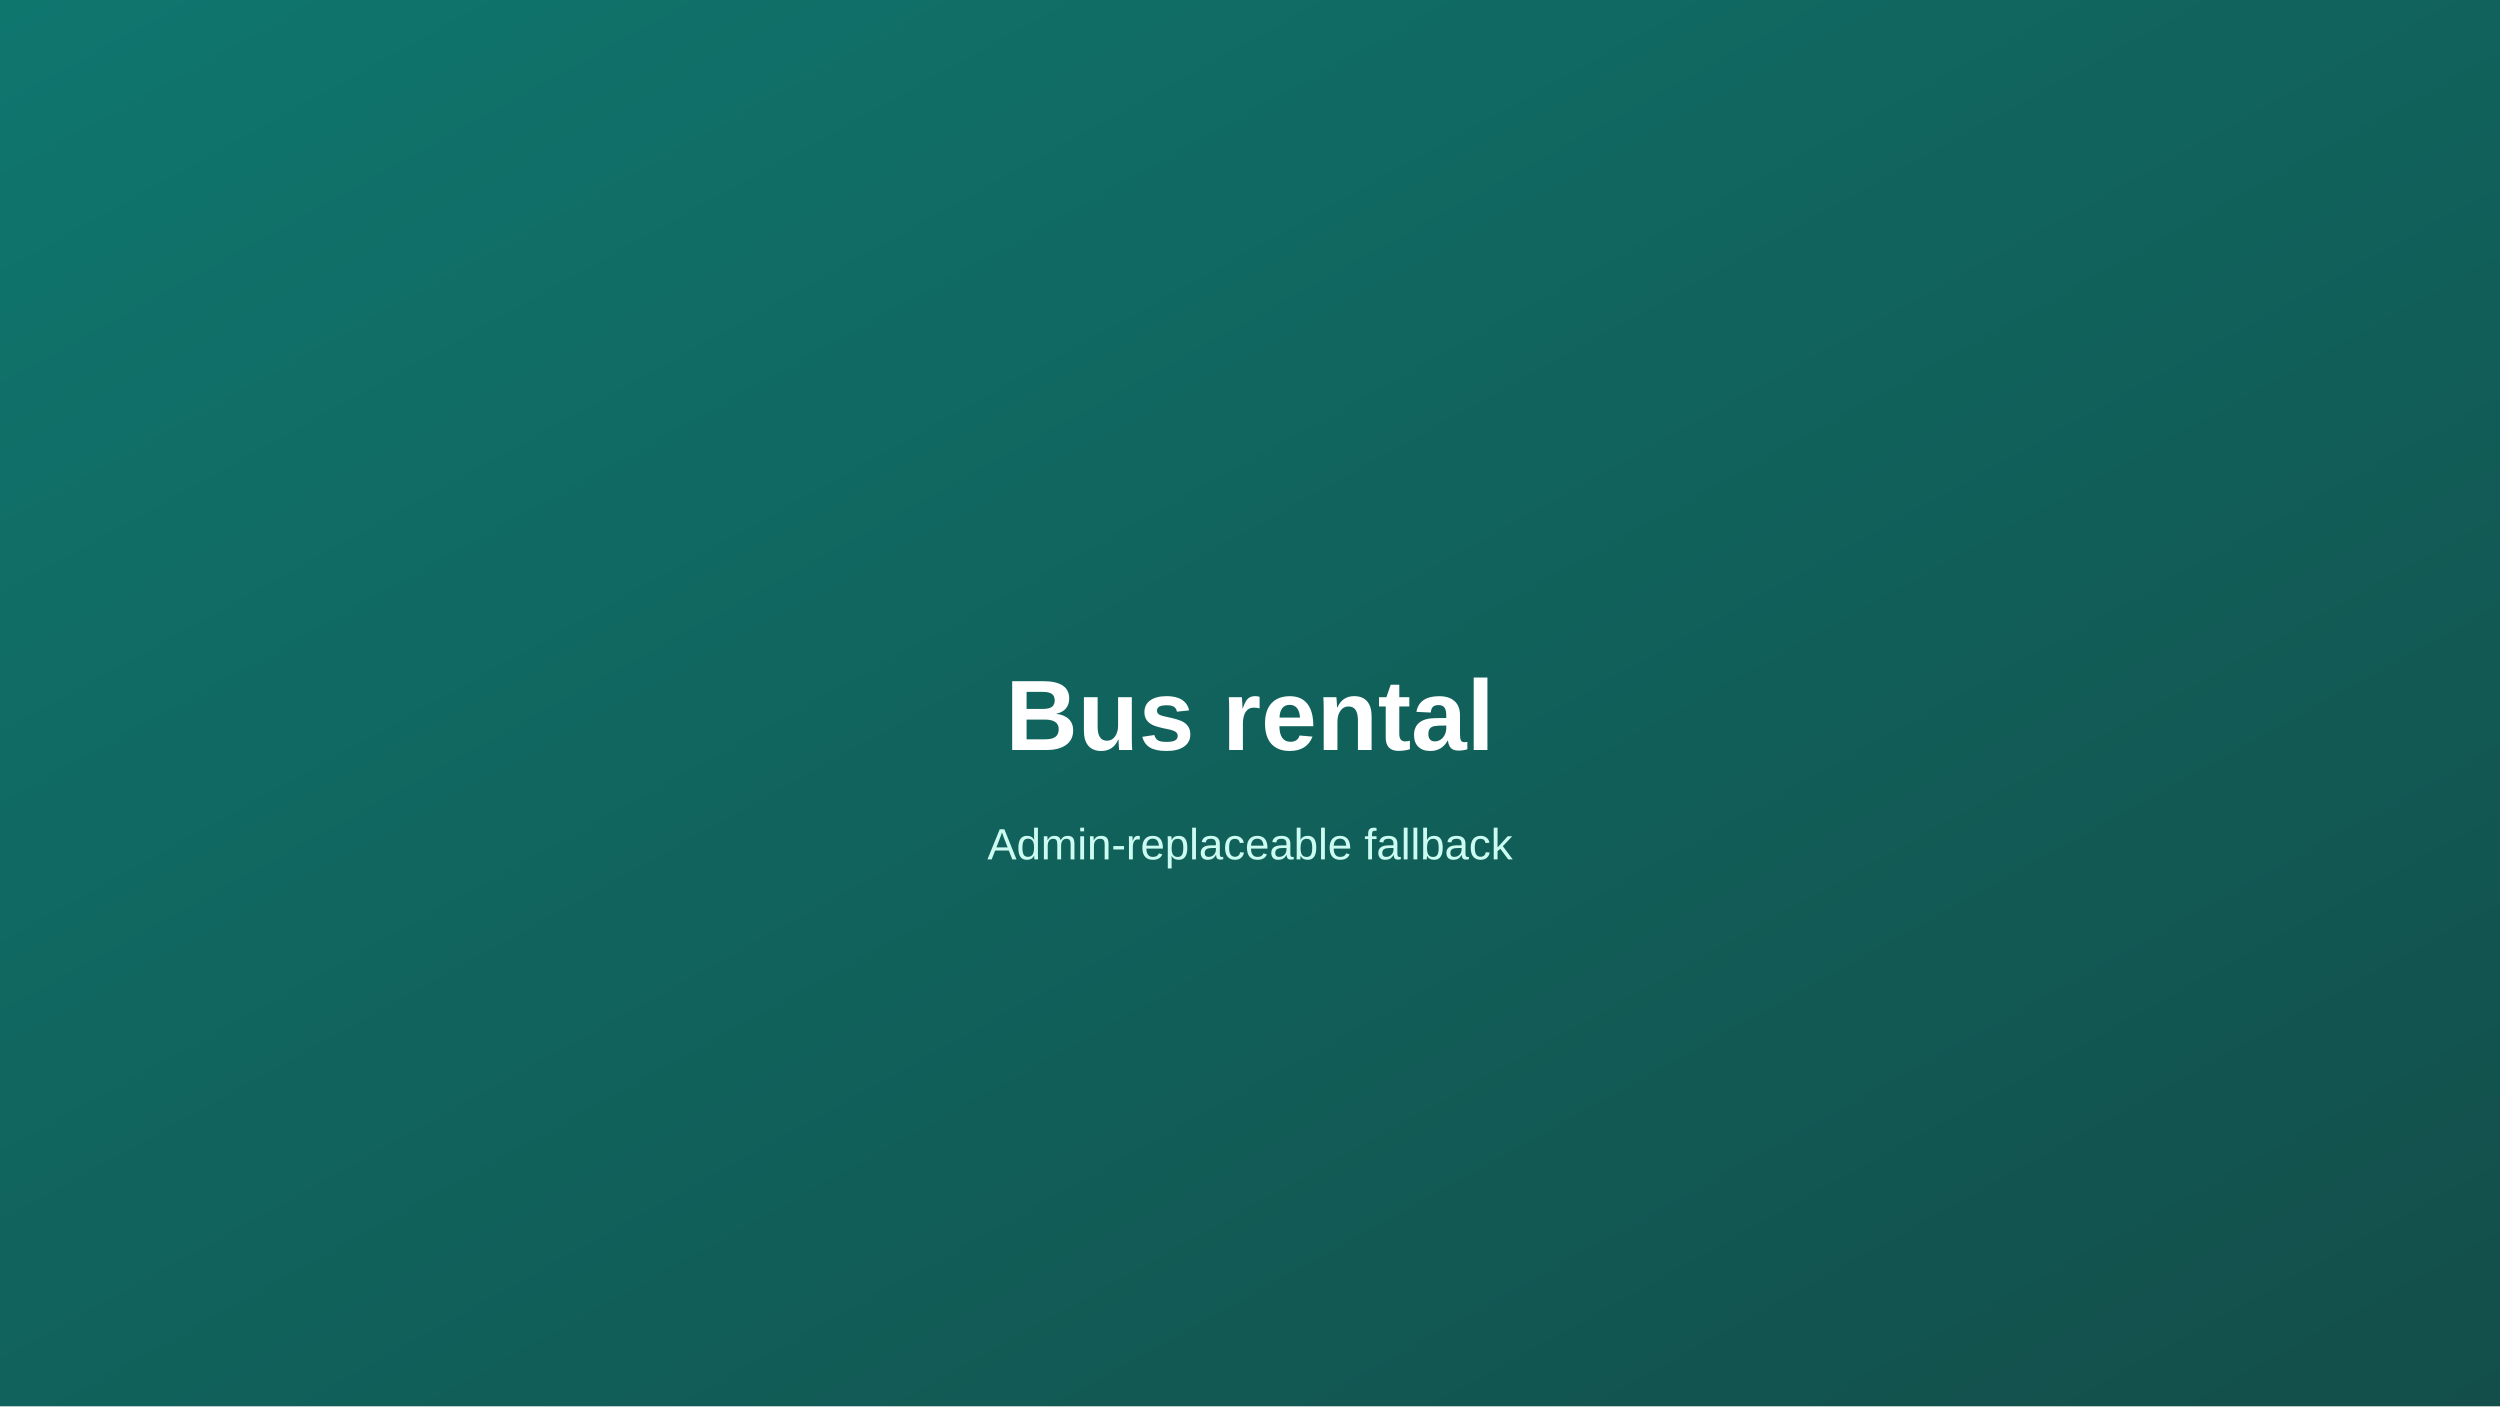
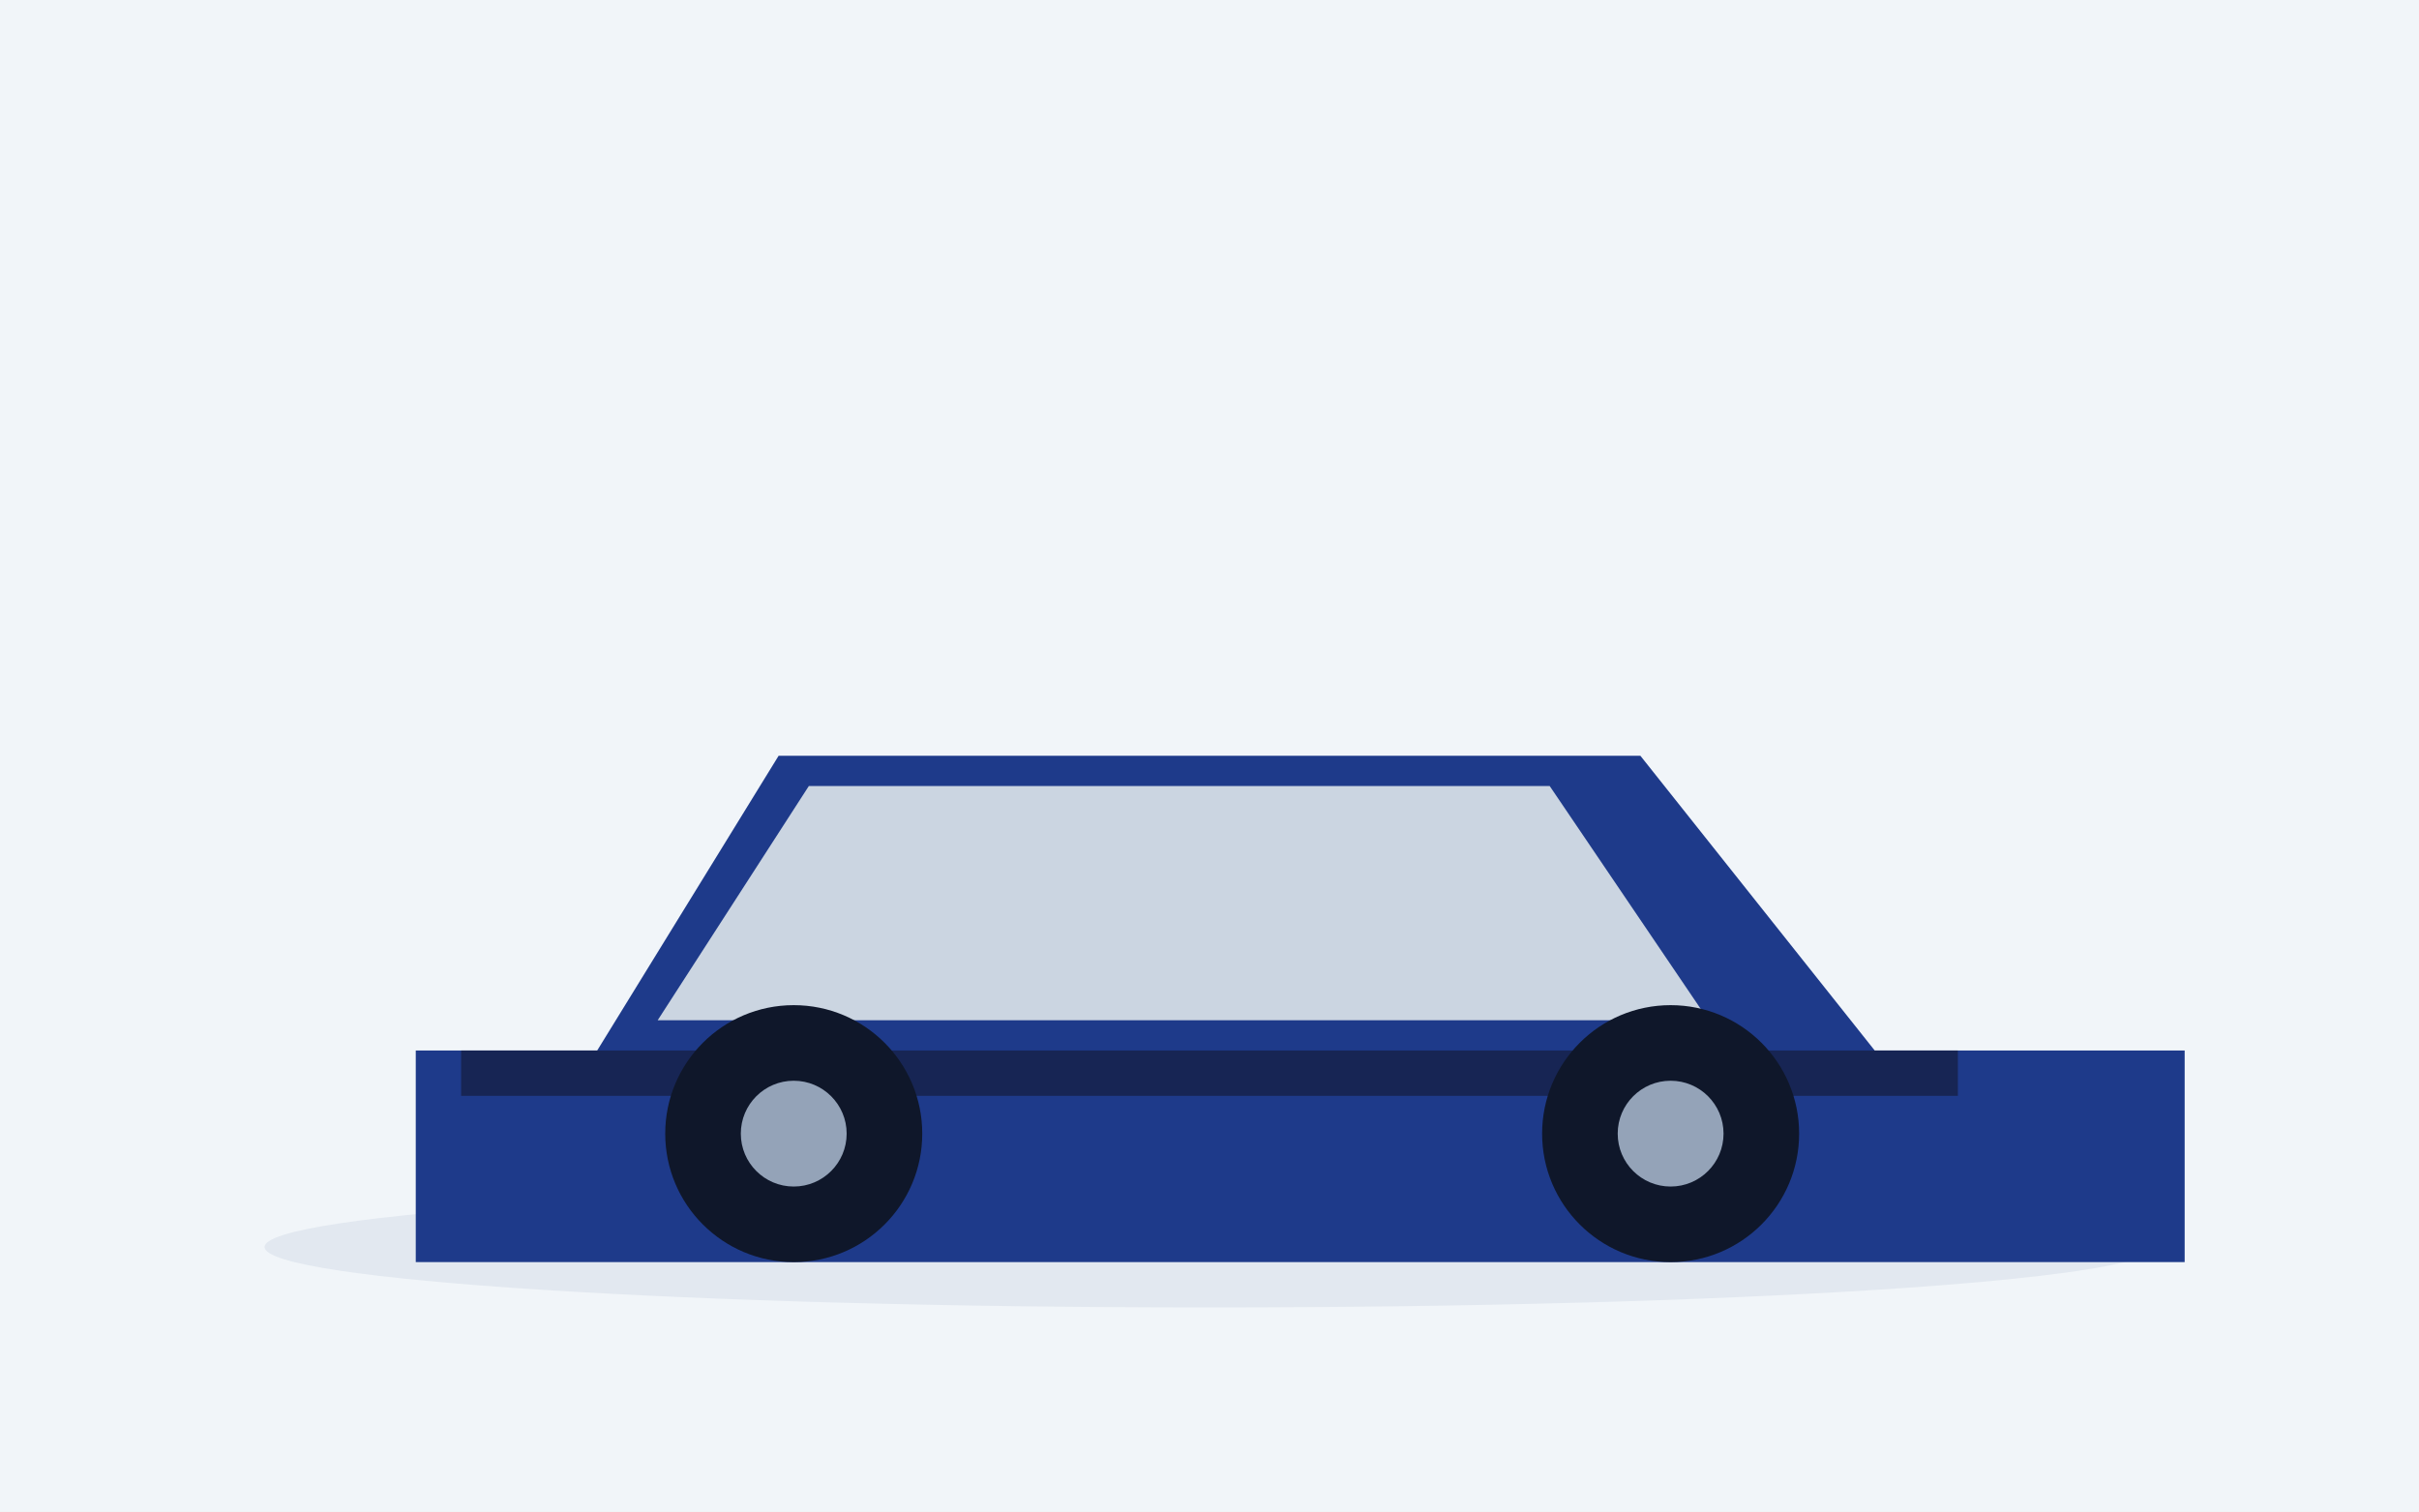
- <svg xmlns="http://www.w3.org/2000/svg" width="1600" height="900" viewBox="0 0 1600 900" role="img">
-   <defs>
-     <linearGradient id="g" x1="0" y1="0" x2="1" y2="1">
-       <stop offset="0%" stop-color="#0f766e" />
-       <stop offset="100%" stop-color="#134e4a" />
-     </linearGradient>
-   </defs>
-   <rect width="1600" height="900" fill="url(#g)" />
-   <text x="800" y="480" text-anchor="middle" font-family="Segoe UI,Arial,sans-serif" font-size="64" font-weight="700" fill="#fff">Bus rental</text>
-   <text x="800" y="550" text-anchor="middle" font-family="Segoe UI,Arial,sans-serif" font-size="28" fill="#ccfbf1">Admin-replaceable fallback</text>
+ <svg xmlns="http://www.w3.org/2000/svg" width="640" height="400" viewBox="0 0 640 400" role="img" aria-label="Cabzii bus rental">
+   <rect width="640" height="400" fill="#f1f5f9" />
+   <ellipse cx="320" cy="330" rx="250" ry="16" fill="#e2e8f0" />
+   <path d="M110 278h48l48-78h228l62 78h82v56H110z" fill="#1e3a8a" />
+   <path d="M214 208h196l42 62H174z" fill="#cbd5e1" />
+   <rect x="122" y="278" width="396" height="12" fill="#172554" />
+   <circle cx="210" cy="300" r="34" fill="#0f172a" />
+   <circle cx="210" cy="300" r="14" fill="#94a3b8" />
+   <circle cx="442" cy="300" r="34" fill="#0f172a" />
+   <circle cx="442" cy="300" r="14" fill="#94a3b8" />
</svg>
